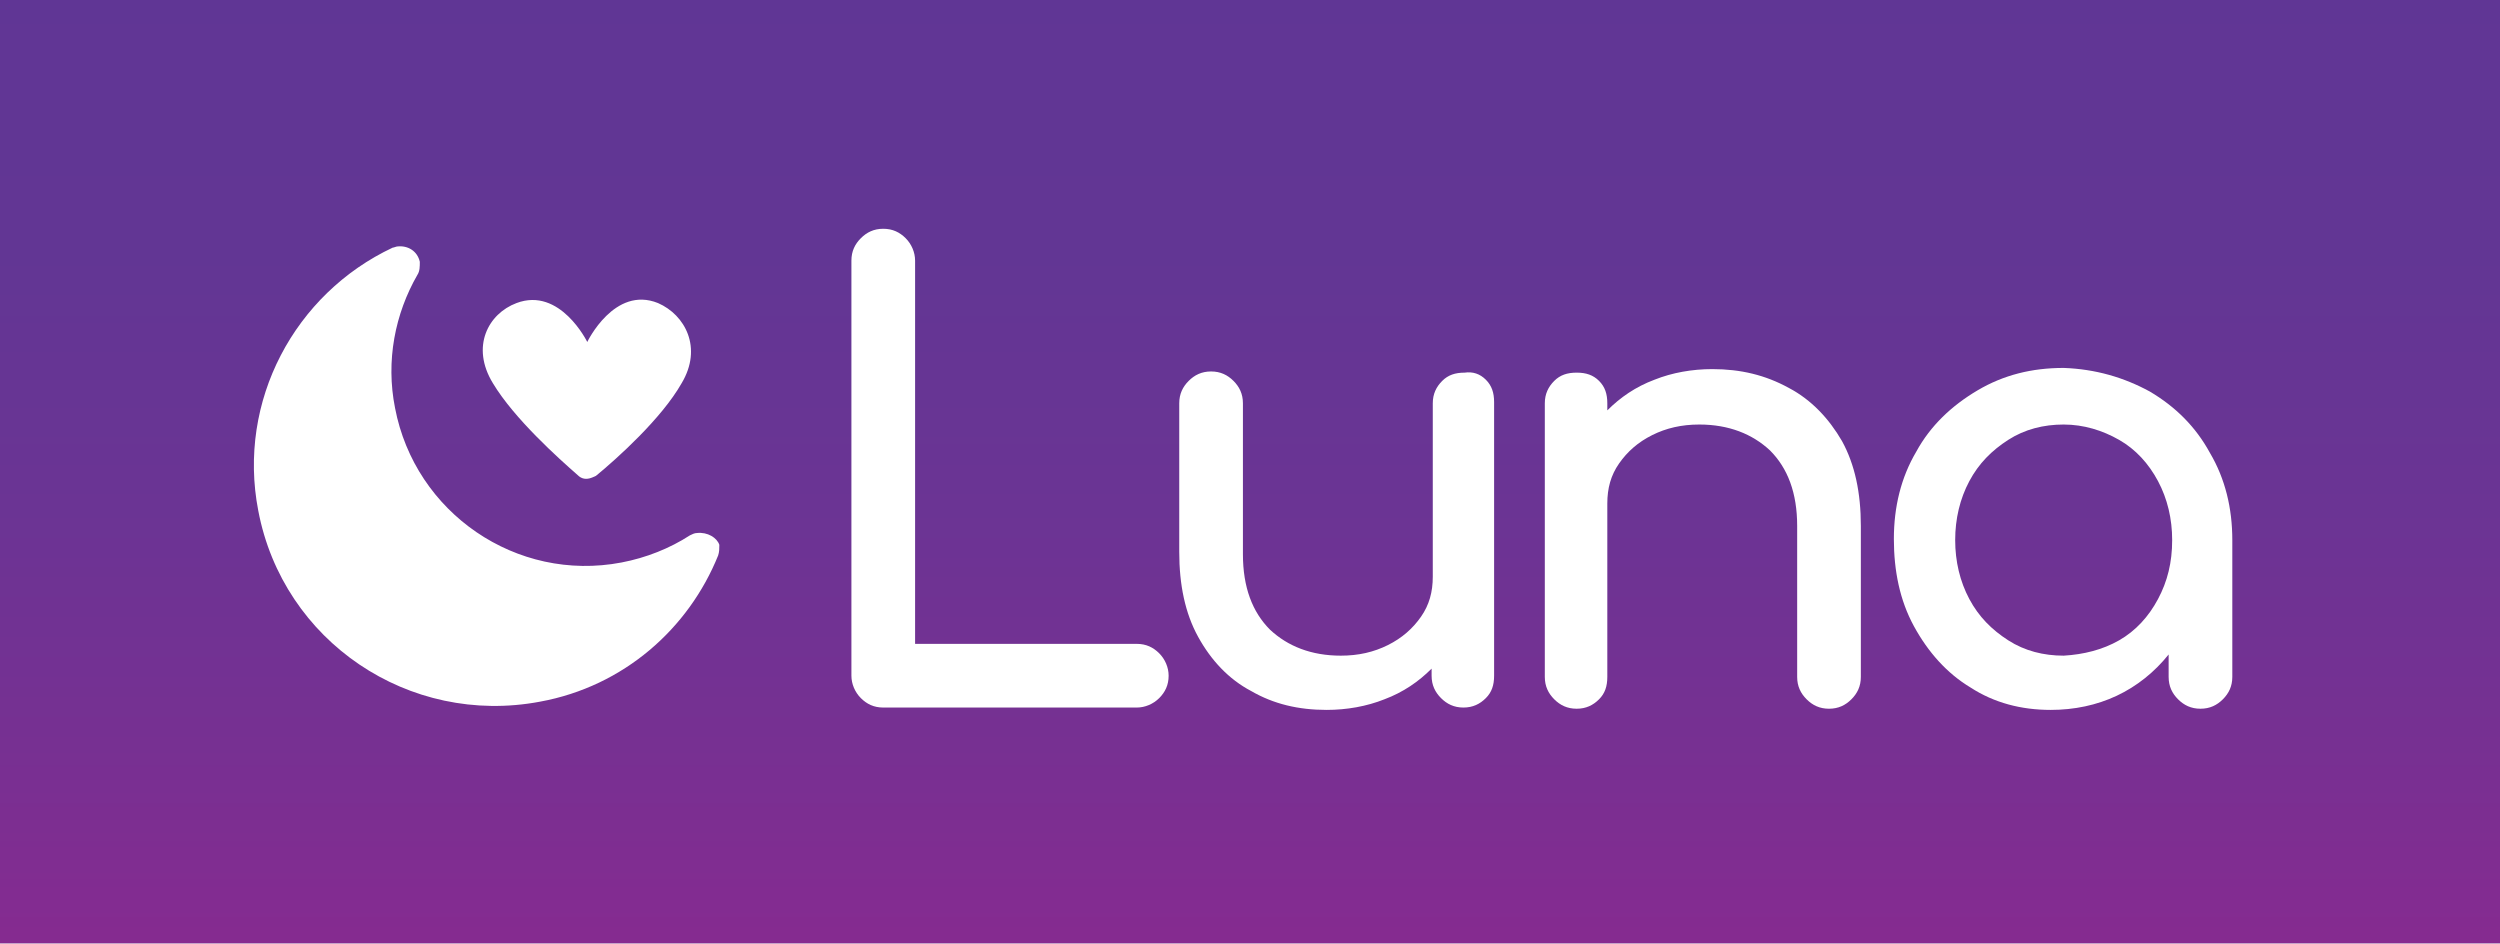
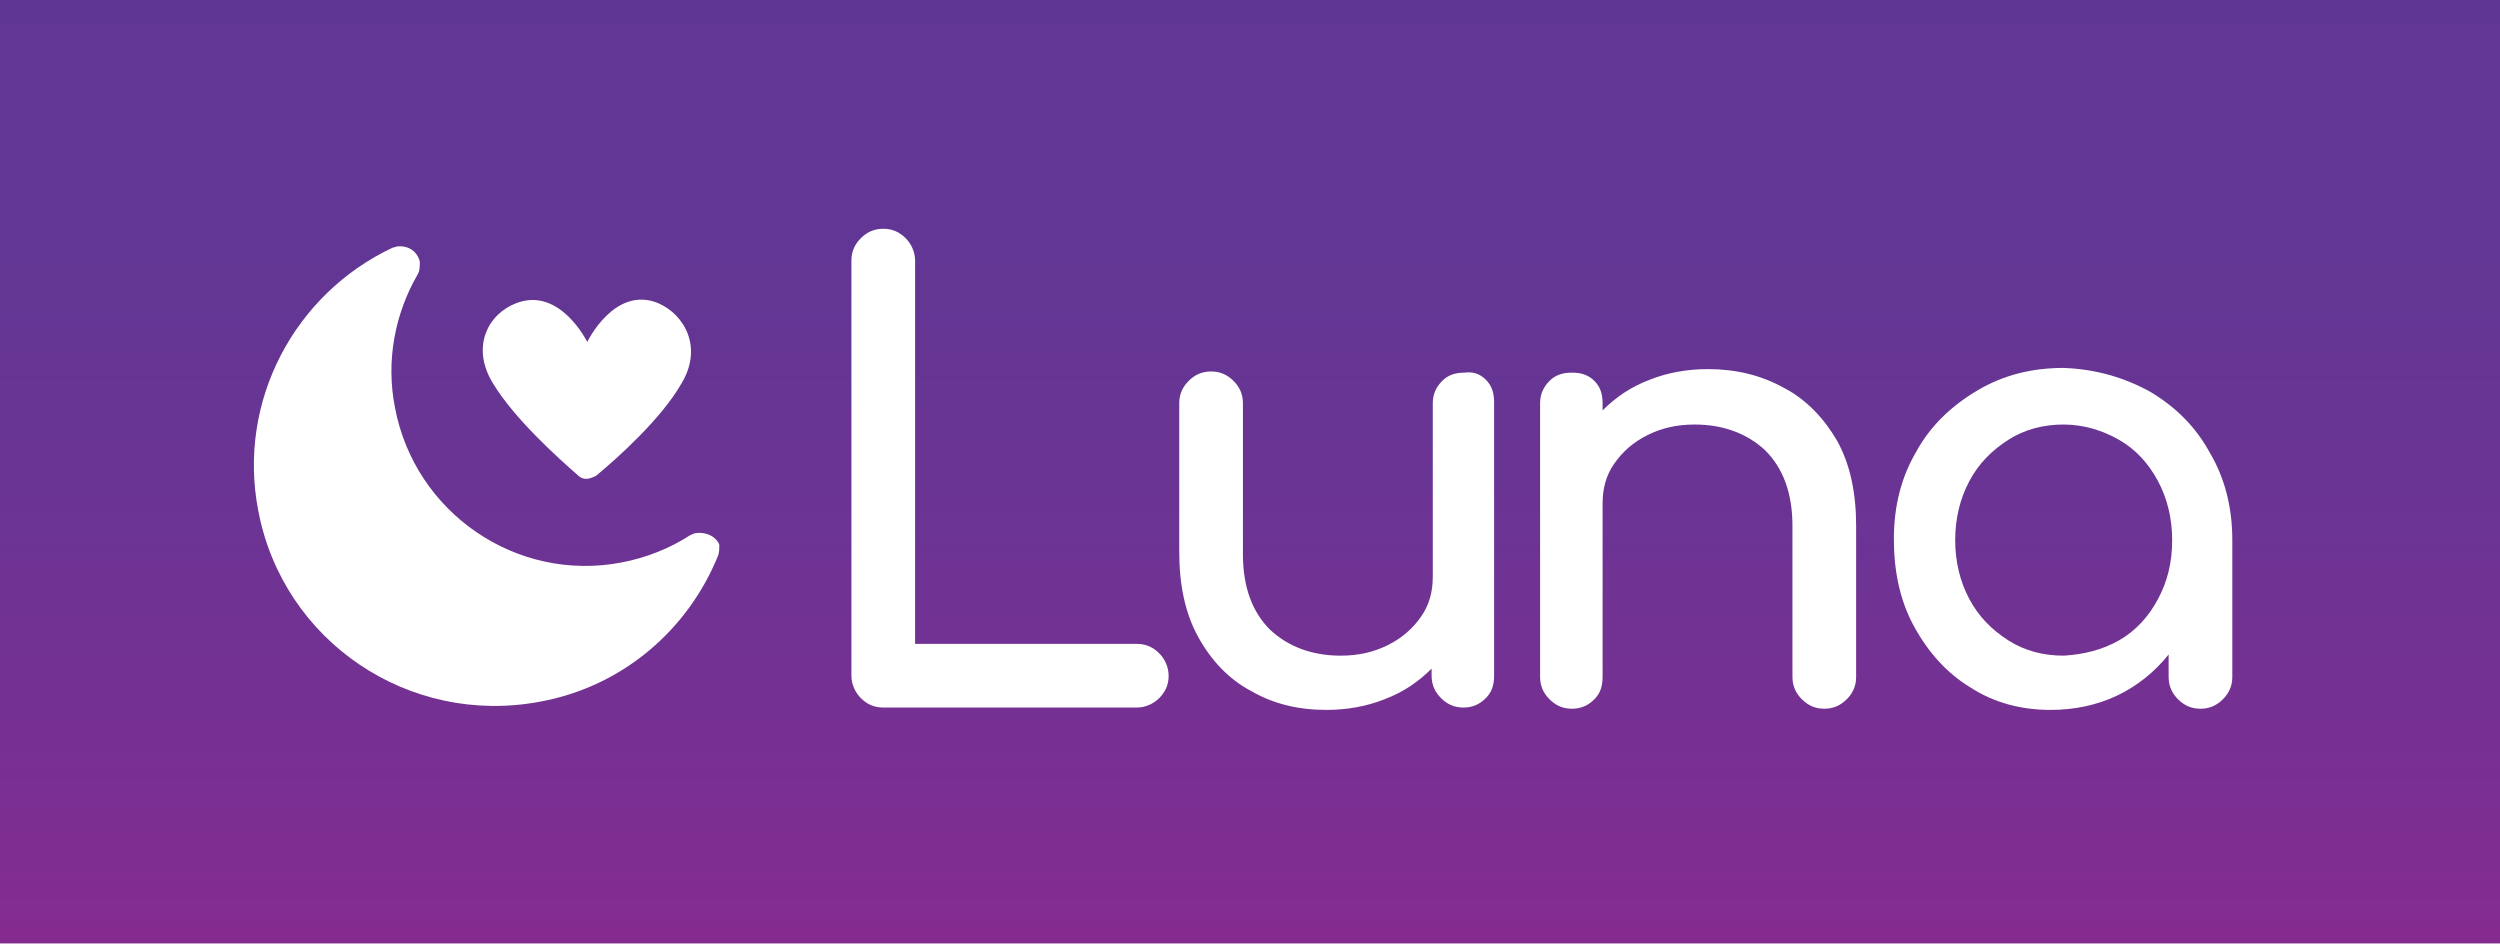
- <svg xmlns="http://www.w3.org/2000/svg" version="1.1" id="Layer_1" x="0px" y="0px" viewBox="0 0 212 80" style="enable-background:new 0 0 212 80;" xml:space="preserve">
+ <svg xmlns="http://www.w3.org/2000/svg" version="1.1" id="Layer_1" x="0px" y="0px" viewBox="-199 357 212 80" style="enable-background:new -199 357 212 80;" xml:space="preserve">
  <style type="text/css">
- 	.st0{display:none;fill:url(#XMLID_23_);}
- 	.st1{display:none;opacity:0.55;fill:url(#XMLID_24_);}
- 	.st2{fill:url(#XMLID_26_);}
+ 	.st0{display:none;fill:url(#XMLID_11_);}
+ 	.st1{display:none;opacity:0.55;fill:url(#XMLID_13_);enable-background:new    ;}
+ 	.st2{fill:url(#XMLID_15_);}
	.st3{fill:#FFFFFF;}
</style>
-   <radialGradient id="XMLID_23_" cx="118.105" cy="33.21" r="84.34" fx="83.013" fy="109.903" gradientTransform="matrix(7.092454e-02 1.1232 -1.0653 8.382461e-02 144.865 -98.0488)" gradientUnits="userSpaceOnUse">
+   <radialGradient id="XMLID_11_" cx="48.476" cy="925.73" r="84.34" fx="13.384" fy="1002.422" gradientTransform="matrix(7.092454e-02 1.1232 1.0653 -8.382461e-02 -1070.755 417.5416)" gradientUnits="userSpaceOnUse">
    <stop offset="3.899986e-02" style="stop-color:#392266" />
    <stop offset="0.289" style="stop-color:#312978" />
    <stop offset="0.417" style="stop-color:#352A79" />
    <stop offset="0.54" style="stop-color:#3F2C7B" />
    <stop offset="0.661" style="stop-color:#4E2F80" />
    <stop offset="0.78" style="stop-color:#633586" />
    <stop offset="0.897" style="stop-color:#7C3E90" />
    <stop offset="0.98" style="stop-color:#93479B" />
  </radialGradient>
-   <rect id="XMLID_1_" x="66" class="st0" width="80" height="80" />
-   <radialGradient id="XMLID_24_" cx="95.271" cy="75.614" r="74.462" fx="149.725" fy="118.779" gradientTransform="matrix(-0.5461 0.9467 -0.8143 -0.5854 208.435 39.2143)" gradientUnits="userSpaceOnUse">
+   <rect id="XMLID_1_" x="-133" y="357" class="st0" width="80" height="80" />
+   <radialGradient id="XMLID_13_" cx="-144.482" cy="1068.894" r="74.462" fx="-90.028" fy="1112.059" gradientTransform="matrix(-0.5461 0.9467 0.8143 0.5854 -1053.467 -46.8067)" gradientUnits="userSpaceOnUse">
    <stop offset="0" style="stop-color:#CA5CA3" />
-     <stop offset="9.937101e-02" style="stop-color:#C85AA0" />
+     <stop offset="9.937100e-02" style="stop-color:#C85AA0" />
    <stop offset="0.195" style="stop-color:#BF559A" />
    <stop offset="0.288" style="stop-color:#B24C92" />
    <stop offset="0.38" style="stop-color:#A04188" />
    <stop offset="0.466" style="stop-color:#8B357D" />
    <stop offset="0.823" style="stop-color:#4F2D8A" />
  </radialGradient>
-   <rect id="XMLID_2_" x="66" class="st1" width="80" height="80" />
-   <linearGradient id="XMLID_26_" gradientUnits="userSpaceOnUse" x1="106.345" y1="75.643" x2="106.345" y2="-3.933" gradientTransform="matrix(1.0087 0 0 1.126 -1.2716 0)">
+   <rect id="XMLID_2_" x="-133" y="357" class="st1" width="80" height="80" />
+   <linearGradient id="XMLID_15_" gradientUnits="userSpaceOnUse" x1="-94.37" y1="403.082" x2="-94.37" y2="482.657" gradientTransform="matrix(1.0087 0 0 -1.126 2.191 896.0441)">
    <stop offset="0" style="stop-color:#8B2990" />
    <stop offset="2.920270e-02" style="stop-color:#882A90" />
    <stop offset="0.244" style="stop-color:#773092" />
    <stop offset="0.47" style="stop-color:#6B3494" />
    <stop offset="0.712" style="stop-color:#623694" />
    <stop offset="1" style="stop-color:#603695" />
  </linearGradient>
-   <rect id="XMLID_3_" x="0" y="0" class="st2" width="212" height="80" />
+   <rect id="XMLID_3_" x="-199" y="357" class="st2" width="212" height="80" />
  <g id="XMLID_25_">
-     <path id="XMLID_8_" class="st3" d="M73,59.2c-0.5-0.5-0.8-1.2-0.8-1.9V22.1c0-0.8,0.3-1.4,0.8-1.9c0.5-0.5,1.1-0.8,1.9-0.8   c0.8,0,1.4,0.3,1.9,0.8c0.5,0.5,0.8,1.2,0.8,1.9v32.5h18.8c0.8,0,1.4,0.3,1.9,0.8c0.5,0.5,0.8,1.2,0.8,1.9c0,0.8-0.3,1.4-0.8,1.9   c-0.5,0.5-1.2,0.8-1.9,0.8H74.9C74.1,60,73.5,59.7,73,59.2z" />
-     <path id="XMLID_10_" class="st3" d="M126,32.2c0.5,0.5,0.7,1.1,0.7,1.9v23.2c0,0.8-0.2,1.4-0.7,1.9c-0.5,0.5-1.1,0.8-1.9,0.8   c-0.8,0-1.4-0.3-1.9-0.8c-0.5-0.5-0.8-1.1-0.8-1.9v-0.6c-1.1,1.1-2.4,2-4,2.6c-1.5,0.6-3.2,0.9-4.9,0.9c-2.4,0-4.5-0.5-6.4-1.6   c-1.9-1-3.4-2.6-4.5-4.6c-1.1-2-1.6-4.4-1.6-7.2V34.2c0-0.8,0.3-1.4,0.8-1.9c0.5-0.5,1.1-0.8,1.9-0.8s1.4,0.3,1.9,0.8   c0.5,0.5,0.8,1.1,0.8,1.9v12.8c0,2.8,0.8,4.9,2.3,6.4c1.5,1.4,3.5,2.2,6,2.2c1.5,0,2.8-0.3,4-0.9c1.2-0.6,2.1-1.4,2.8-2.4   c0.7-1,1-2.1,1-3.4V34.2c0-0.8,0.3-1.4,0.8-1.9c0.5-0.5,1.1-0.7,1.9-0.7C124.9,31.5,125.5,31.7,126,32.2z" />
-     <path id="XMLID_12_" class="st3" d="M151.7,32.9c1.9,1,3.4,2.6,4.5,4.5c1.1,2,1.6,4.4,1.6,7.2v12.8c0,0.8-0.3,1.4-0.8,1.9   c-0.5,0.5-1.1,0.8-1.9,0.8c-0.8,0-1.4-0.3-1.9-0.8c-0.5-0.5-0.8-1.1-0.8-1.9V44.6c0-2.8-0.8-4.9-2.3-6.4c-1.5-1.4-3.5-2.2-6-2.2   c-1.5,0-2.8,0.3-4,0.9c-1.2,0.6-2.1,1.4-2.8,2.4c-0.7,1-1,2.1-1,3.4v14.7c0,0.8-0.2,1.4-0.7,1.9c-0.5,0.5-1.1,0.8-1.9,0.8   c-0.8,0-1.4-0.3-1.9-0.8c-0.5-0.5-0.8-1.1-0.8-1.9V34.2c0-0.8,0.3-1.4,0.8-1.9c0.5-0.5,1.1-0.7,1.9-0.7c0.8,0,1.4,0.2,1.9,0.7   c0.5,0.5,0.7,1.1,0.7,1.9v0.6c1.1-1.1,2.4-2,4-2.6c1.5-0.6,3.2-0.9,4.9-0.9C147.6,31.3,149.7,31.8,151.7,32.9z" />
-     <path id="XMLID_14_" class="st3" d="M182.3,33.2c2.2,1.3,3.9,3,5.1,5.2c1.3,2.2,1.9,4.7,1.9,7.4v11.6c0,0.8-0.3,1.4-0.8,1.9   c-0.5,0.5-1.1,0.8-1.9,0.8s-1.4-0.3-1.9-0.8c-0.5-0.5-0.8-1.1-0.8-1.9v-1.9c-1.2,1.5-2.7,2.7-4.4,3.5s-3.6,1.2-5.6,1.2   c-2.5,0-4.8-0.6-6.8-1.9c-2-1.2-3.6-3-4.8-5.2c-1.2-2.2-1.7-4.7-1.7-7.4c0-2.7,0.6-5.2,1.9-7.4c1.2-2.2,3-3.9,5.2-5.2   c2.2-1.3,4.6-1.9,7.3-1.9C177.7,31.3,180.1,32,182.3,33.2z M179.7,54.3c1.4-0.8,2.5-2,3.3-3.5c0.8-1.5,1.2-3.1,1.2-5   c0-1.8-0.4-3.5-1.2-5c-0.8-1.5-1.9-2.7-3.3-3.5c-1.4-0.8-3-1.3-4.7-1.3c-1.7,0-3.3,0.4-4.7,1.3c-1.4,0.9-2.5,2-3.3,3.5   c-0.8,1.5-1.2,3.2-1.2,5c0,1.8,0.4,3.5,1.2,5c0.8,1.5,1.9,2.6,3.3,3.5c1.4,0.9,3,1.3,4.7,1.3C176.7,55.5,178.3,55.1,179.7,54.3z" />
+     <path id="XMLID_8_" class="st3" d="M-126,416.2c-0.5-0.5-0.8-1.2-0.8-1.9v-35.2c0-0.8,0.3-1.4,0.8-1.9s1.1-0.8,1.9-0.8   s1.4,0.3,1.9,0.8s0.8,1.2,0.8,1.9v32.5h18.8c0.8,0,1.4,0.3,1.9,0.8s0.8,1.2,0.8,1.9c0,0.8-0.3,1.4-0.8,1.9s-1.2,0.8-1.9,0.8h-21.5   C-124.9,417-125.5,416.7-126,416.2z" />
+     <path id="XMLID_10_" class="st3" d="M-73,389.2c0.5,0.5,0.7,1.1,0.7,1.9v23.2c0,0.8-0.2,1.4-0.7,1.9s-1.1,0.8-1.9,0.8   s-1.4-0.3-1.9-0.8s-0.8-1.1-0.8-1.9v-0.6c-1.1,1.1-2.4,2-4,2.6c-1.5,0.6-3.2,0.9-4.9,0.9c-2.4,0-4.5-0.5-6.4-1.6   c-1.9-1-3.4-2.6-4.5-4.6s-1.6-4.4-1.6-7.2v-12.6c0-0.8,0.3-1.4,0.8-1.9s1.1-0.8,1.9-0.8s1.4,0.3,1.9,0.8s0.8,1.1,0.8,1.9V404   c0,2.8,0.8,4.9,2.3,6.4c1.5,1.4,3.5,2.2,6,2.2c1.5,0,2.8-0.3,4-0.9c1.2-0.6,2.1-1.4,2.8-2.4c0.7-1,1-2.1,1-3.4v-14.7   c0-0.8,0.3-1.4,0.8-1.9s1.1-0.7,1.9-0.7C-74.1,388.5-73.5,388.7-73,389.2z" />
+     <path id="XMLID_12_" class="st3" d="M-47.7,389.9c1.9,1,3.4,2.6,4.5,4.5c1.1,2,1.6,4.4,1.6,7.2v12.8c0,0.8-0.3,1.4-0.8,1.9   s-1.1,0.8-1.9,0.8c-0.8,0-1.4-0.3-1.9-0.8s-0.8-1.1-0.8-1.9v-12.8c0-2.8-0.8-4.9-2.3-6.4c-1.5-1.4-3.5-2.2-6-2.2   c-1.5,0-2.8,0.3-4,0.9s-2.1,1.4-2.8,2.4s-1,2.1-1,3.4v14.7c0,0.8-0.2,1.4-0.7,1.9s-1.1,0.8-1.9,0.8c-0.8,0-1.4-0.3-1.9-0.8   s-0.8-1.1-0.8-1.9v-23.2c0-0.8,0.3-1.4,0.8-1.9s1.1-0.7,1.9-0.7c0.8,0,1.4,0.2,1.9,0.7s0.7,1.1,0.7,1.9v0.6c1.1-1.1,2.4-2,4-2.6   c1.5-0.6,3.2-0.9,4.9-0.9C-51.8,388.3-49.7,388.8-47.7,389.9z" />
+     <path id="XMLID_14_" class="st3" d="M-16.7,390.2c2.2,1.3,3.9,3,5.1,5.2c1.3,2.2,1.9,4.7,1.9,7.4v11.6c0,0.8-0.3,1.4-0.8,1.9   s-1.1,0.8-1.9,0.8s-1.4-0.3-1.9-0.8s-0.8-1.1-0.8-1.9v-1.9c-1.2,1.5-2.7,2.7-4.4,3.5s-3.6,1.2-5.6,1.2c-2.5,0-4.8-0.6-6.8-1.9   c-2-1.2-3.6-3-4.8-5.2c-1.2-2.2-1.7-4.7-1.7-7.4c0-2.7,0.6-5.2,1.9-7.4c1.2-2.2,3-3.9,5.2-5.2c2.2-1.3,4.6-1.9,7.3-1.9   C-21.3,388.3-18.9,389-16.7,390.2z M-19.3,411.3c1.4-0.8,2.5-2,3.3-3.5s1.2-3.1,1.2-5c0-1.8-0.4-3.5-1.2-5s-1.9-2.7-3.3-3.5   c-1.4-0.8-3-1.3-4.7-1.3s-3.3,0.4-4.7,1.3c-1.4,0.9-2.5,2-3.3,3.5s-1.2,3.2-1.2,5c0,1.8,0.4,3.5,1.2,5s1.9,2.6,3.3,3.5   c1.4,0.9,3,1.3,4.7,1.3C-22.3,412.5-20.7,412.1-19.3,411.3z" />
  </g>
  <g id="XMLID_4_">
-     <path id="XMLID_6_" class="st3" d="M59.1,45.2c-0.2,0-0.4,0.1-0.6,0.2l0,0c-1.7,1.1-3.7,1.9-5.8,2.3c-8.9,1.7-17.5-4.2-19.2-13.1   c-0.8-4,0-8,1.9-11.3c0,0,0,0,0,0c0.2-0.3,0.2-0.7,0.2-1.1c-0.2-0.9-1-1.4-1.9-1.3c-0.1,0-0.3,0.1-0.4,0.1   c-8.3,3.9-13.2,13-11.4,22.3c2.1,11.1,12.8,18.3,23.9,16.2c7.1-1.3,12.6-6.2,15.1-12.4c0.1-0.3,0.1-0.6,0.1-0.9   C60.8,45.6,60,45.1,59.1,45.2z" />
-     <path id="XMLID_5_" class="st3" d="M55.8,25.7c-3.7-1.5-6,3.3-6,3.3s-2.3-4.7-6-3.3c-2.4,0.9-3.9,3.7-2,6.8c1.8,3,5.6,6.4,7.2,7.8   c0.3,0.3,0.7,0.4,1.2,0.2c0.2-0.1,0.3-0.1,0.4-0.2c1.7-1.4,5.5-4.8,7.2-7.8C59.6,29.5,58.1,26.7,55.8,25.7z" />
+     <path id="XMLID_6_" class="st3" d="M-139.9,402.2c-0.2,0-0.4,0.1-0.6,0.2l0,0c-1.7,1.1-3.7,1.9-5.8,2.3   c-8.9,1.7-17.5-4.2-19.2-13.1c-0.8-4,0-8,1.9-11.3l0,0c0.2-0.3,0.2-0.7,0.2-1.1c-0.2-0.9-1-1.4-1.9-1.3c-0.1,0-0.3,0.1-0.4,0.1   c-8.3,3.9-13.2,13-11.4,22.3c2.1,11.1,12.8,18.3,23.9,16.2c7.1-1.3,12.6-6.2,15.1-12.4c0.1-0.3,0.1-0.6,0.1-0.9   C-138.2,402.6-139,402.1-139.9,402.2z" />
+     <path id="XMLID_5_" class="st3" d="M-143.2,382.7c-3.7-1.5-6,3.3-6,3.3s-2.3-4.7-6-3.3c-2.4,0.9-3.9,3.7-2,6.8   c1.8,3,5.6,6.4,7.2,7.8c0.3,0.3,0.7,0.4,1.2,0.2c0.2-0.1,0.3-0.1,0.4-0.2c1.7-1.4,5.5-4.8,7.2-7.8   C-139.4,386.5-140.9,383.7-143.2,382.7z" />
  </g>
  <g id="XMLID_7_">
</g>
  <g id="XMLID_17_">
</g>
  <g id="XMLID_18_">
</g>
  <g id="XMLID_19_">
</g>
  <g id="XMLID_20_">
</g>
  <g id="XMLID_21_">
</g>
</svg>
